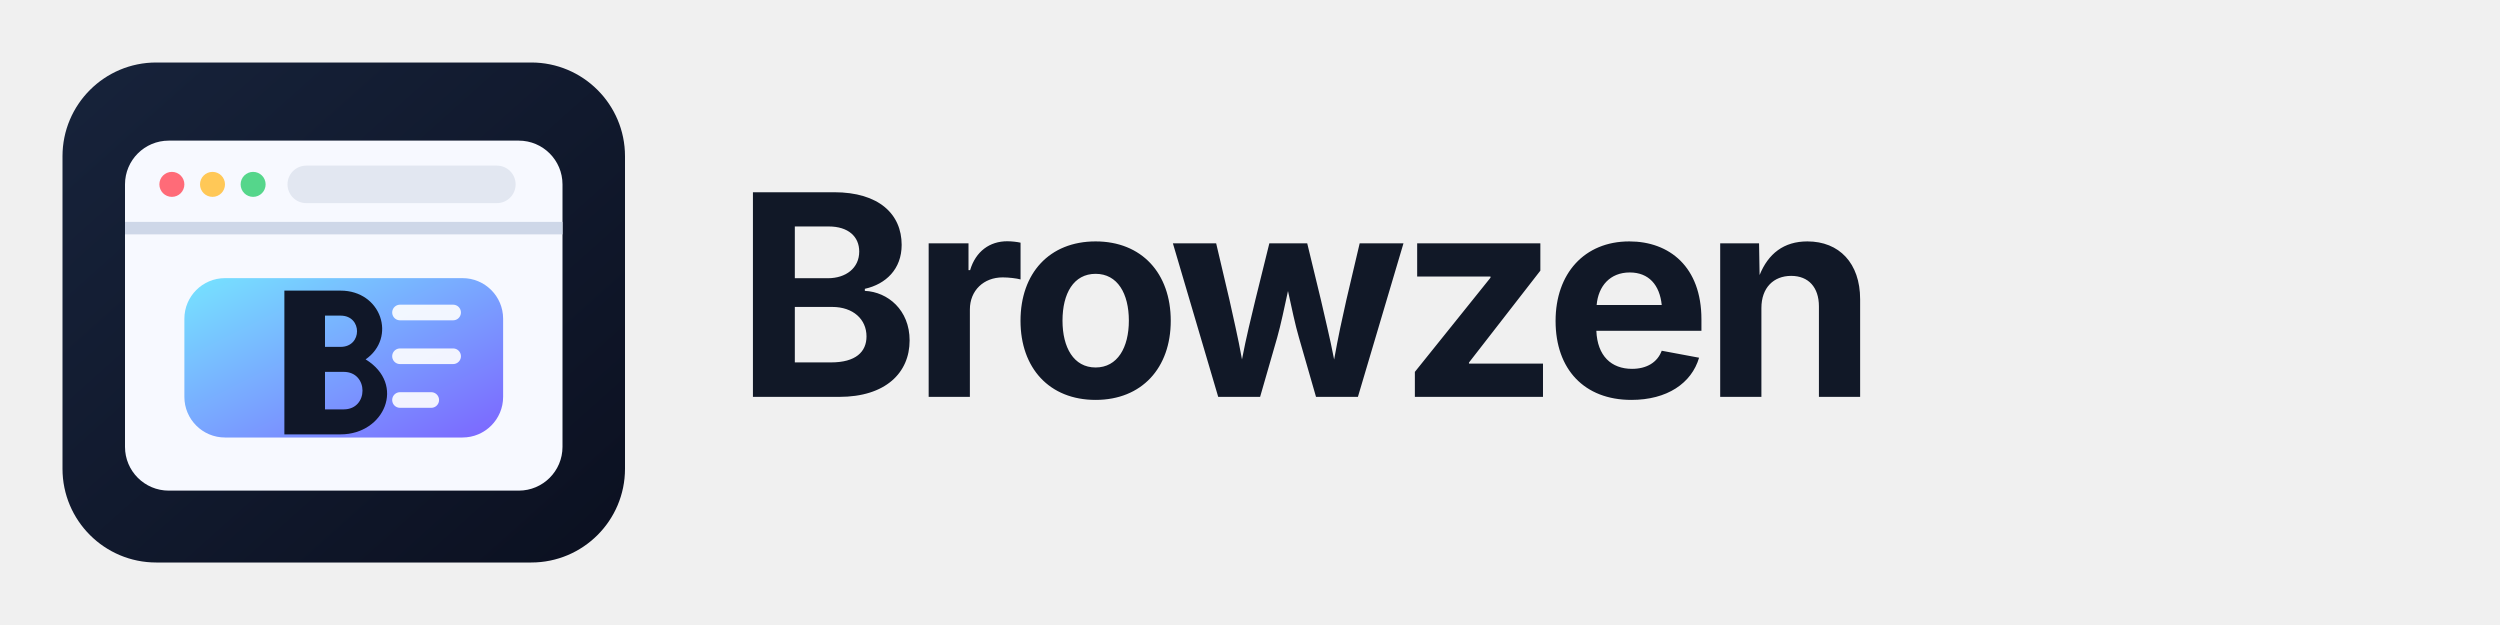
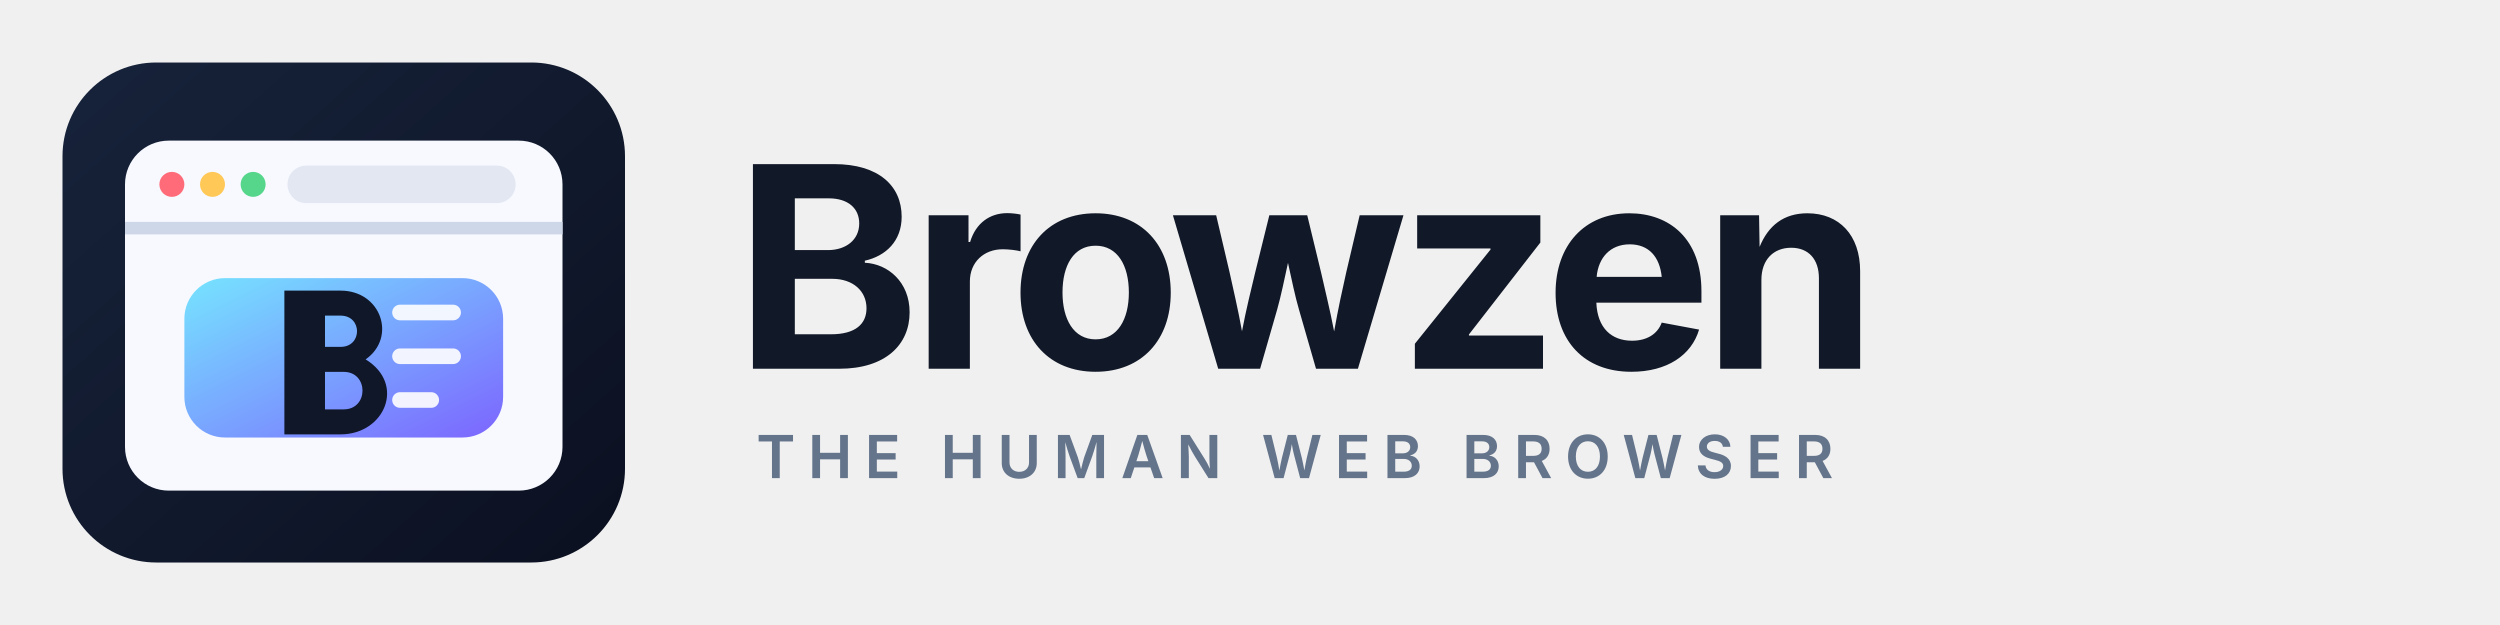
<svg xmlns="http://www.w3.org/2000/svg" viewBox="0 0 800 200" role="img" aria-labelledby="title desc">
  <defs>
    <linearGradient id="shell" x1="0" y1="0" x2="1" y2="1">
      <stop stop-color="#17233b" />
      <stop offset="1" stop-color="#0b1020" />
    </linearGradient>
    <linearGradient id="page" x1="0" y1="0" x2="1" y2="1">
      <stop stop-color="#76e4ff" />
      <stop offset="1" stop-color="#7c65ff" />
    </linearGradient>
  </defs>
  <g transform="translate(20 20)">
    <rect width="180" height="160" rx="30" fill="url(#shell)" />
    <rect x="20" y="25" width="140" height="112" rx="14" fill="#f7f9ff" />
    <path d="M20 53h140" stroke="#ced7e8" stroke-width="4" />
    <circle cx="35" cy="39" r="4" fill="#ff6b78" />
    <circle cx="48" cy="39" r="4" fill="#ffc857" />
    <circle cx="61" cy="39" r="4" fill="#55d68b" />
    <rect x="72" y="33" width="73" height="12" rx="6" fill="#e2e7f1" />
    <rect x="39" y="69" width="102" height="51" rx="13" fill="url(#page)" />
    <path d="M63 80h18c13 0 18 15 8 22 13 8 6 24-8 24H63zm13 8v10h5c7 0 7-10 0-10zm0 18v12h6c8 0 8-12 0-12z" fill="#101728" transform="translate(8 -7)" />
    <path d="M108 80h17M108 94h17M108 108h10" stroke="#fff" stroke-width="5" stroke-linecap="round" opacity=".9" />
  </g>
-   <text x="235" y="127" fill="#111827" font-family="Inter,Segoe UI,Arial,sans-serif" font-size="90" font-weight="750" letter-spacing="-3">Browzen</text>
+   <text x="235" y="118" fill="#111827" font-family="Inter,Segoe UI,Arial,sans-serif" font-size="90" font-weight="750" letter-spacing="-3">Browzen</text>
+   <text x="242" y="153" fill="#64748b" font-family="Inter,Segoe UI,Arial,sans-serif" font-size="19" font-weight="600" letter-spacing="4">THE HUMAN WEB BROWSER</text>
</svg>
